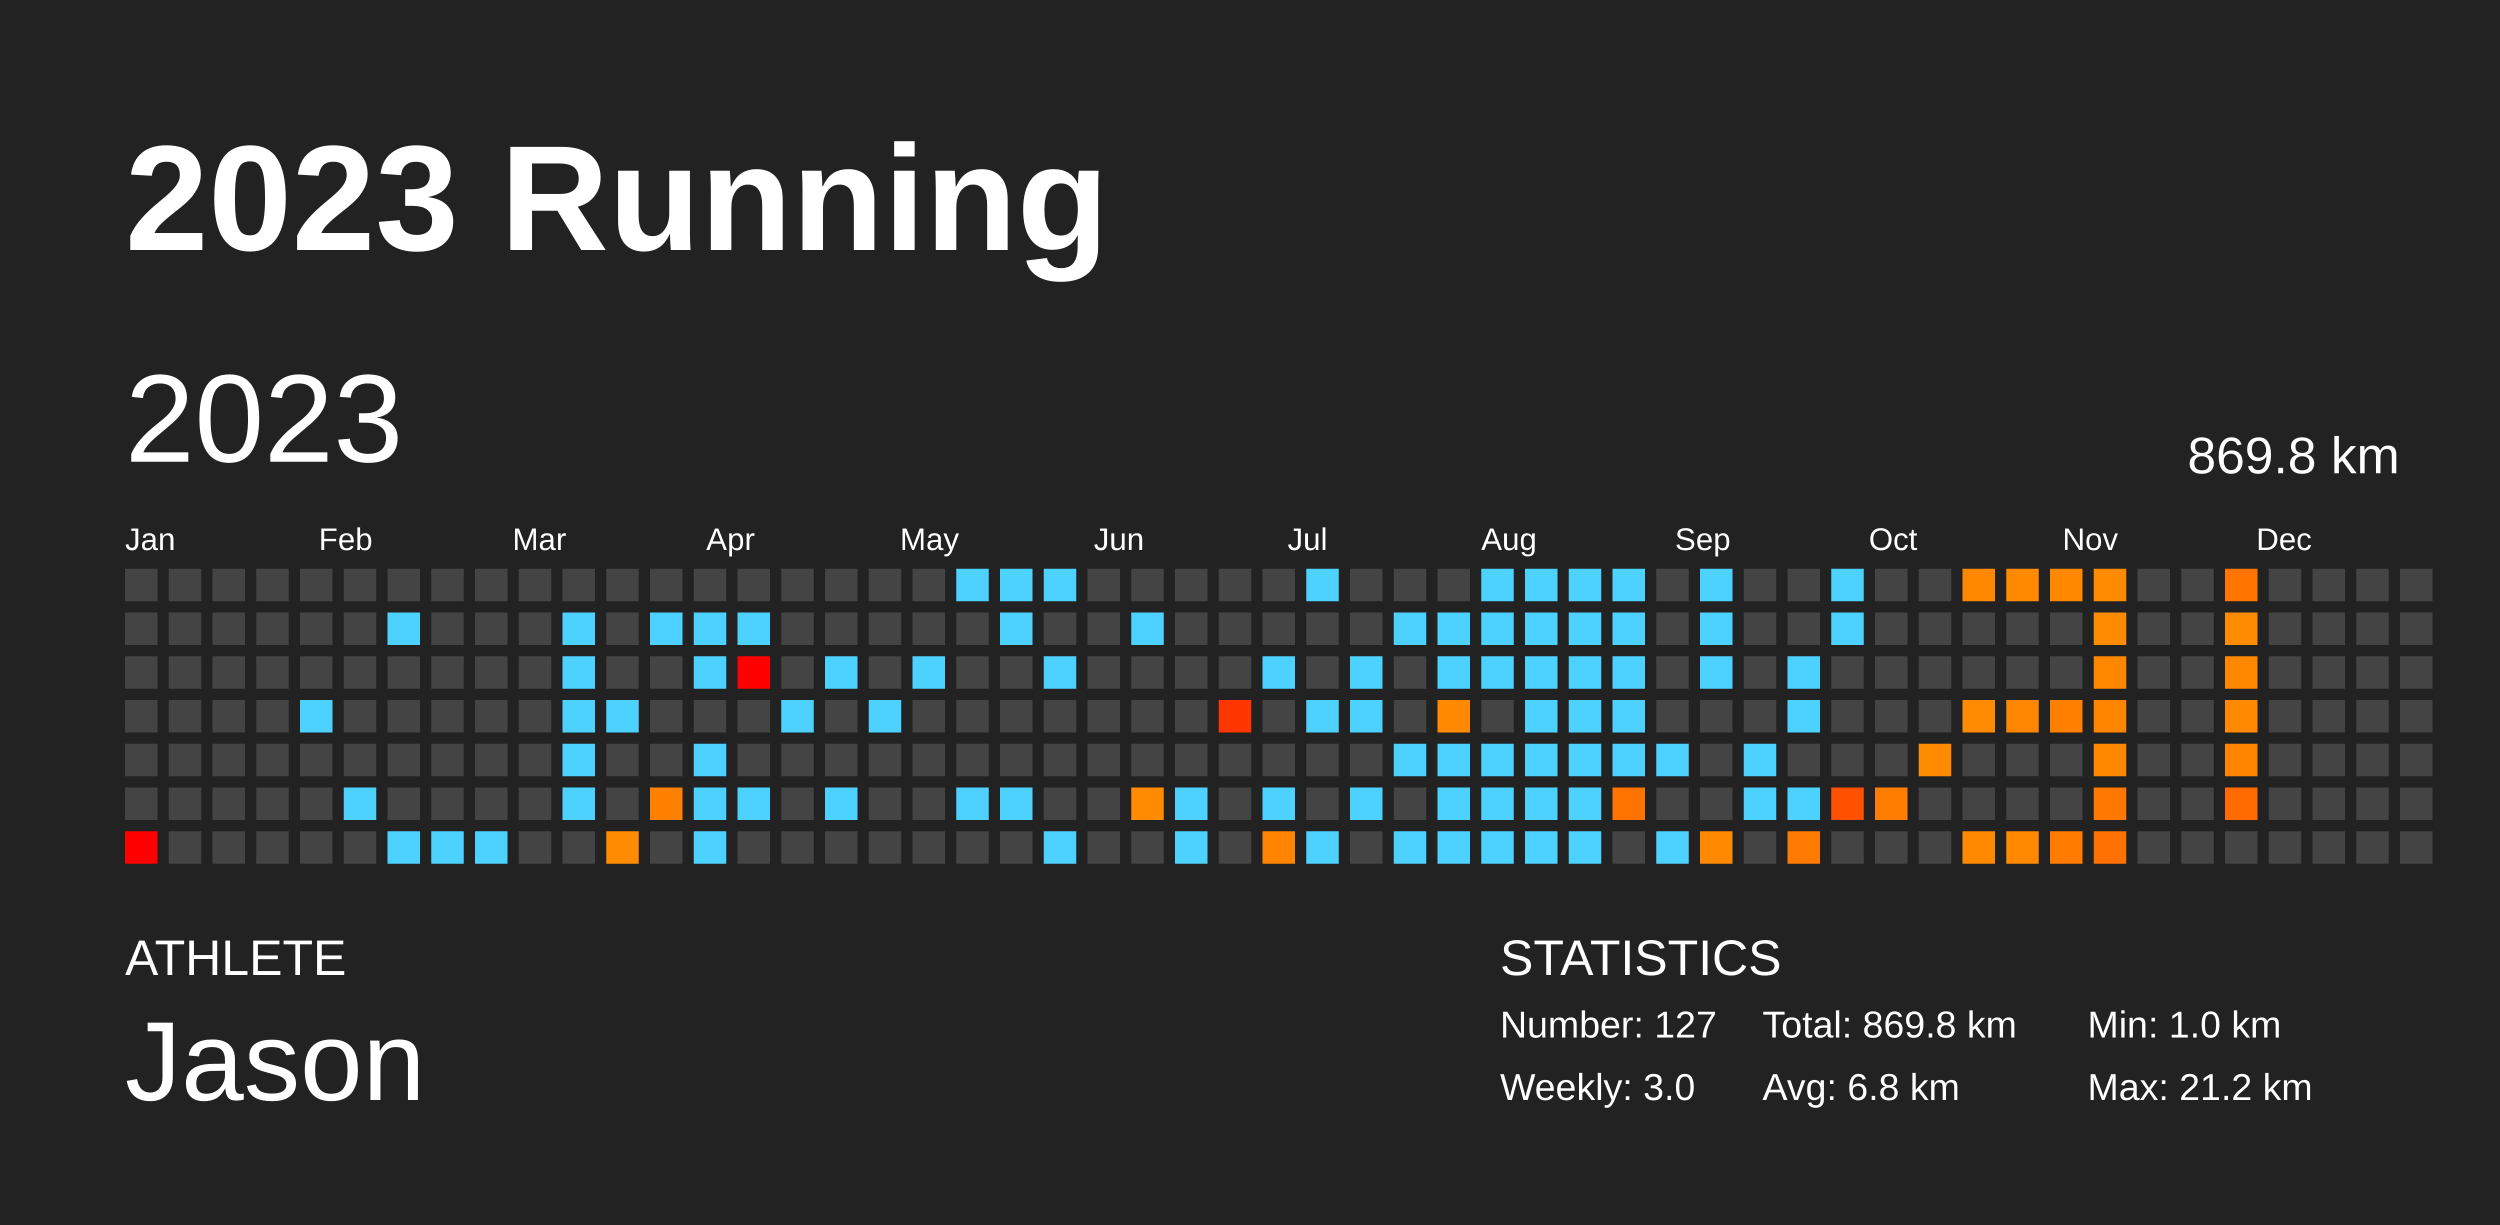
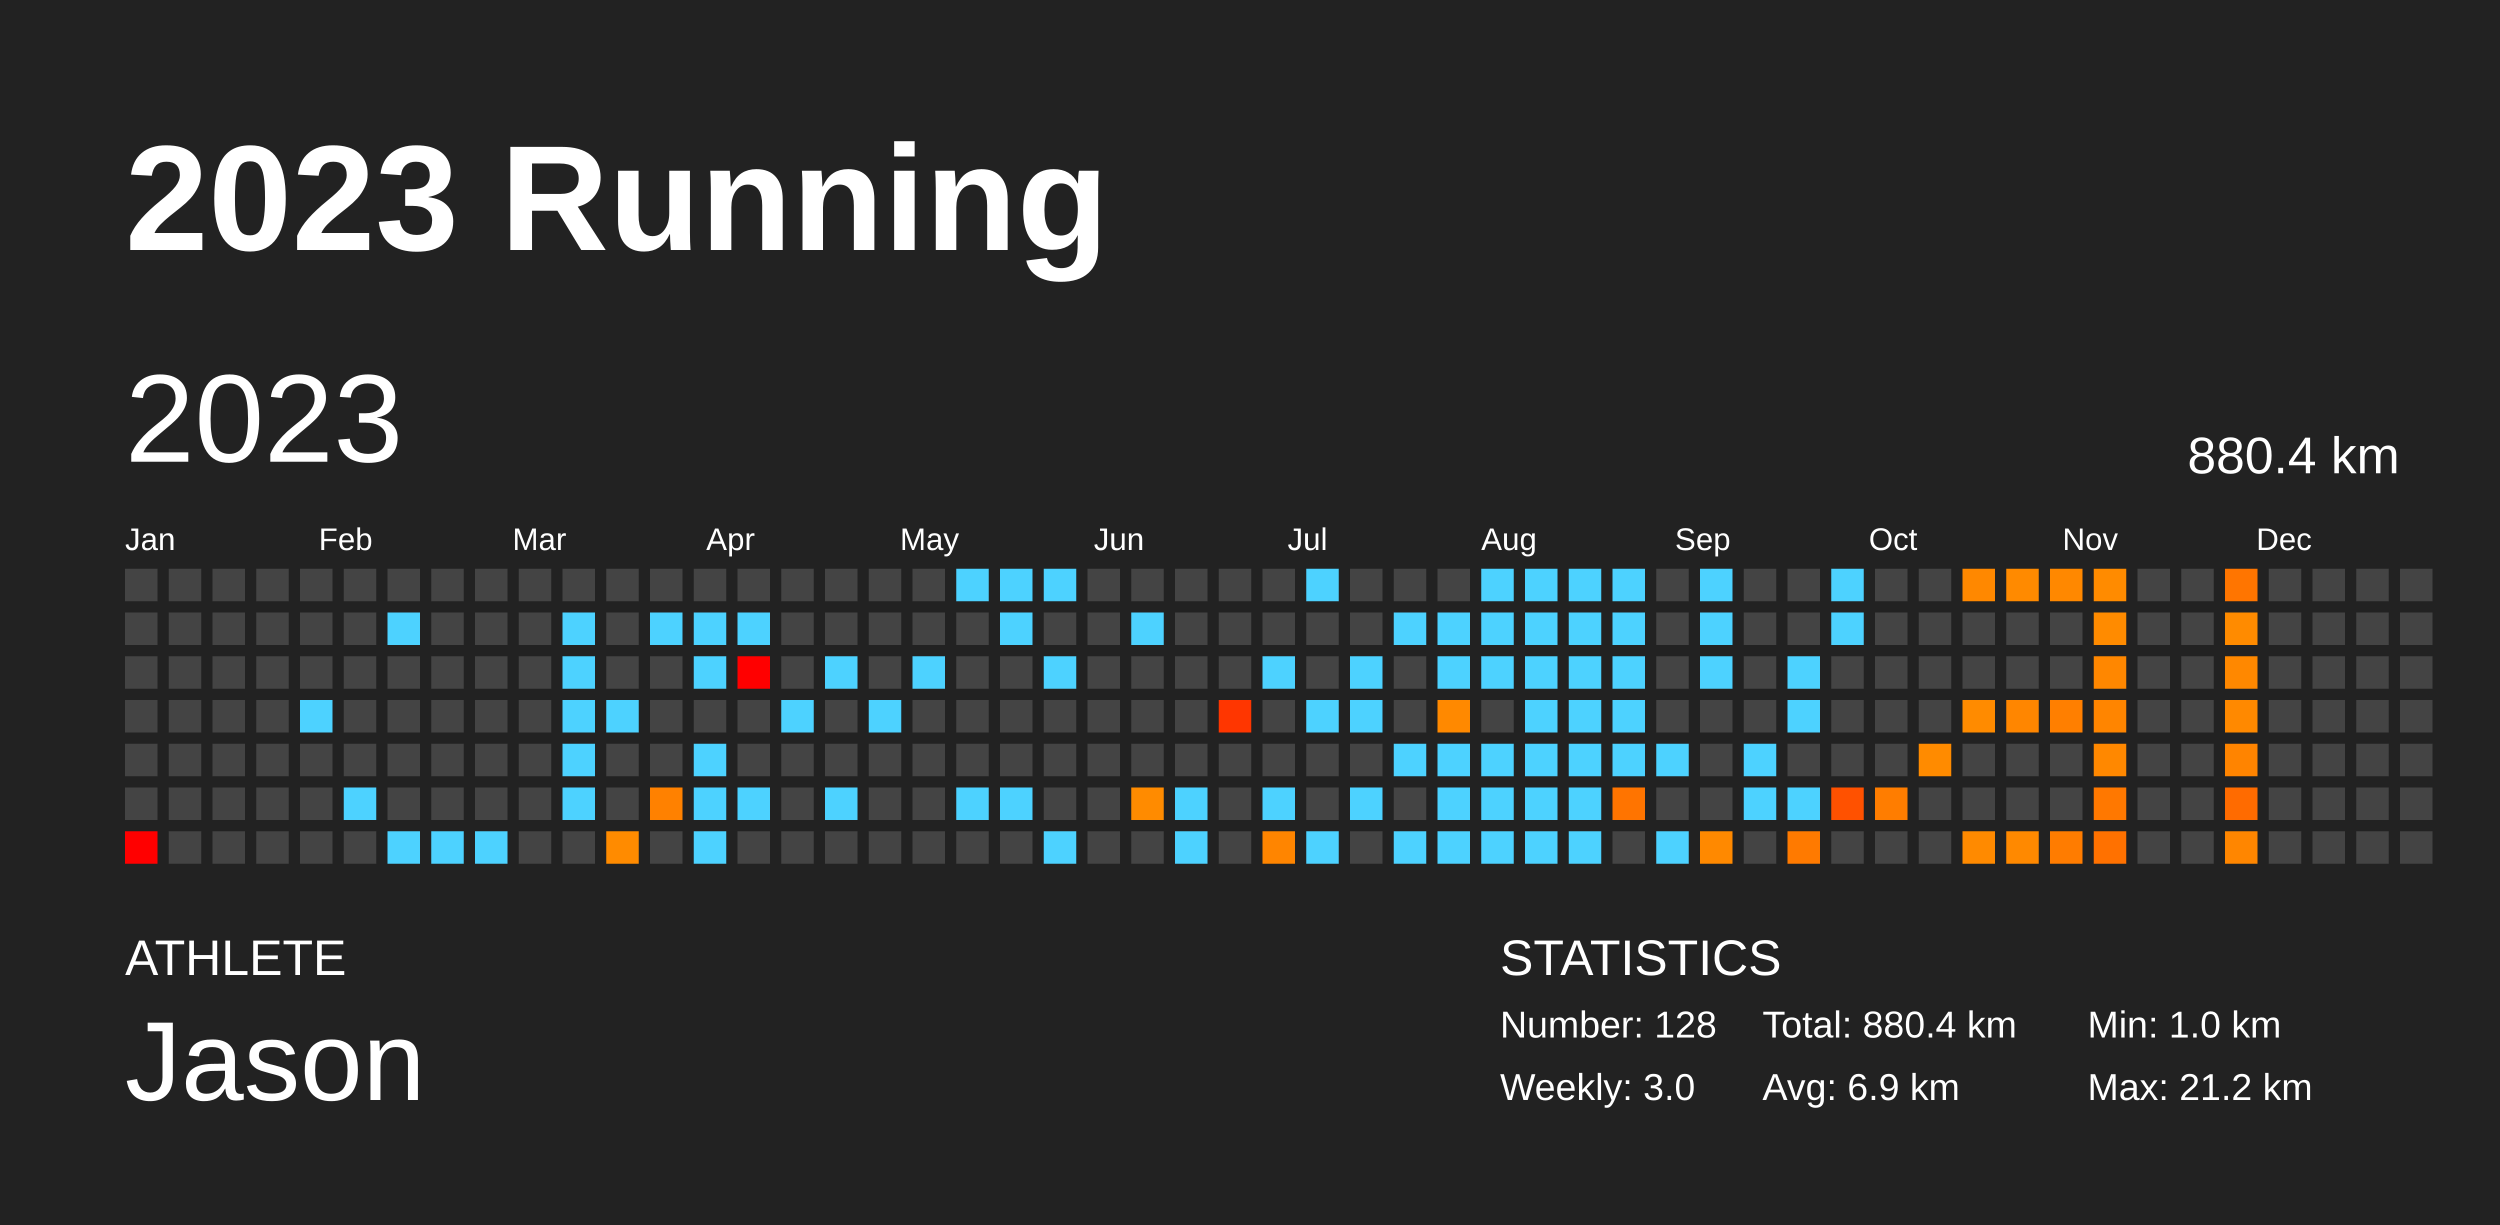
<svg xmlns="http://www.w3.org/2000/svg" baseProfile="full" height="98mm" version="1.1" viewBox="0,0,200,98" width="200mm">
  <defs />
  <rect fill="#222222" height="98" width="200" x="0" y="0" />
  <text fill="#FFFFFF" style="font-size:12px; font-family:Arial; font-weight:bold;" x="10" y="20">2023 Running</text>
  <text fill="#FFFFFF" style="font-size:4px; font-family:Arial" x="10" y="78">ATHLETE</text>
  <text fill="#FFFFFF" style="font-size:9px; font-family:Arial" x="10" y="88">Jason</text>
  <text fill="#FFFFFF" style="font-size:4px; font-family:Arial" x="120" y="78">STATISTICS</text>
-   <text fill="#FFFFFF" style="font-size:3px; font-family:Arial" x="120" y="83">Number: 127</text>
+   <text fill="#FFFFFF" style="font-size:3px; font-family:Arial" x="120" y="83">Number: 128</text>
  <text fill="#FFFFFF" style="font-size:3px; font-family:Arial" x="120" y="88">Weekly: 3.0</text>
-   <text fill="#FFFFFF" style="font-size:3px; font-family:Arial" x="141" y="83">Total: 869.8 km</text>
-   <text fill="#FFFFFF" style="font-size:3px; font-family:Arial" x="141" y="88">Avg: 6.8 km</text>
+   <text fill="#FFFFFF" style="font-size:3px; font-family:Arial" x="141" y="83">Total: 880.4 km</text>
+   <text fill="#FFFFFF" style="font-size:3px; font-family:Arial" x="141" y="88">Avg: 6.9 km</text>
  <text fill="#FFFFFF" style="font-size:3px; font-family:Arial" x="167" y="83">Min: 1.0 km</text>
  <text fill="#FFFFFF" style="font-size:3px; font-family:Arial" x="167" y="88">Max: 21.2 km</text>
  <text dominant-baseline="hanging" fill="#FFFFFF" style="font-size:10.0px; font-family:Arial;" x="10" y="30">2023</text>
-   <text dominant-baseline="hanging" fill="#FFFFFF" style="font-size:4.125px; font-family:Arial;" x="175" y="35">869.8 km</text>
+   <text dominant-baseline="hanging" fill="#FFFFFF" style="font-size:4.125px; font-family:Arial;" x="175" y="35">880.4 km</text>
  <text fill="#FFFFFF" style="font-size:2.5px; font-family:Arial" x="10.0" y="44">Jan</text>
  <text fill="#FFFFFF" style="font-size:2.5px; font-family:Arial" x="25.5" y="44">Feb</text>
  <text fill="#FFFFFF" style="font-size:2.5px; font-family:Arial" x="41.0" y="44">Mar</text>
  <text fill="#FFFFFF" style="font-size:2.5px; font-family:Arial" x="56.5" y="44">Apr</text>
  <text fill="#FFFFFF" style="font-size:2.5px; font-family:Arial" x="72.0" y="44">May</text>
  <text fill="#FFFFFF" style="font-size:2.5px; font-family:Arial" x="87.5" y="44">Jun</text>
  <text fill="#FFFFFF" style="font-size:2.5px; font-family:Arial" x="103.0" y="44">Jul</text>
  <text fill="#FFFFFF" style="font-size:2.5px; font-family:Arial" x="118.5" y="44">Aug</text>
  <text fill="#FFFFFF" style="font-size:2.5px; font-family:Arial" x="134.0" y="44">Sep</text>
  <text fill="#FFFFFF" style="font-size:2.5px; font-family:Arial" x="149.5" y="44">Oct</text>
  <text fill="#FFFFFF" style="font-size:2.5px; font-family:Arial" x="165.0" y="44">Nov</text>
  <text fill="#FFFFFF" style="font-size:2.5px; font-family:Arial" x="180.5" y="44">Dec</text>
  <rect fill="#444444" height="2.6" width="2.6" x="10.0" y="45.5" />
  <rect fill="#444444" height="2.6" width="2.6" x="10.0" y="49.0" />
  <rect fill="#444444" height="2.6" width="2.6" x="10.0" y="52.5" />
  <rect fill="#444444" height="2.6" width="2.6" x="10.0" y="56.0" />
  <rect fill="#444444" height="2.6" width="2.6" x="10.0" y="59.5" />
  <rect fill="#444444" height="2.6" width="2.6" x="10.0" y="63.0" />
  <rect fill="red" height="2.6" width="2.6" x="10.0" y="66.5" />
  <rect fill="#444444" height="2.6" width="2.6" x="13.5" y="45.5" />
  <rect fill="#444444" height="2.6" width="2.6" x="13.5" y="49.0" />
  <rect fill="#444444" height="2.6" width="2.6" x="13.5" y="52.5" />
  <rect fill="#444444" height="2.6" width="2.6" x="13.5" y="56.0" />
  <rect fill="#444444" height="2.6" width="2.6" x="13.5" y="59.5" />
  <rect fill="#444444" height="2.6" width="2.6" x="13.5" y="63.0" />
  <rect fill="#444444" height="2.6" width="2.6" x="13.5" y="66.5" />
  <rect fill="#444444" height="2.6" width="2.6" x="17.0" y="45.5" />
  <rect fill="#444444" height="2.6" width="2.6" x="17.0" y="49.0" />
  <rect fill="#444444" height="2.6" width="2.6" x="17.0" y="52.5" />
  <rect fill="#444444" height="2.6" width="2.6" x="17.0" y="56.0" />
  <rect fill="#444444" height="2.6" width="2.6" x="17.0" y="59.5" />
  <rect fill="#444444" height="2.6" width="2.6" x="17.0" y="63.0" />
  <rect fill="#444444" height="2.6" width="2.6" x="17.0" y="66.5" />
  <rect fill="#444444" height="2.6" width="2.6" x="20.5" y="45.5" />
  <rect fill="#444444" height="2.6" width="2.6" x="20.5" y="49.0" />
  <rect fill="#444444" height="2.6" width="2.6" x="20.5" y="52.5" />
  <rect fill="#444444" height="2.6" width="2.6" x="20.5" y="56.0" />
  <rect fill="#444444" height="2.6" width="2.6" x="20.5" y="59.5" />
  <rect fill="#444444" height="2.6" width="2.6" x="20.5" y="63.0" />
  <rect fill="#444444" height="2.6" width="2.6" x="20.5" y="66.5" />
  <rect fill="#444444" height="2.6" width="2.6" x="24.0" y="45.5" />
  <rect fill="#444444" height="2.6" width="2.6" x="24.0" y="49.0" />
  <rect fill="#444444" height="2.6" width="2.6" x="24.0" y="52.5" />
  <rect fill="#4dd2ff" height="2.6" width="2.6" x="24.0" y="56.0" />
  <rect fill="#444444" height="2.6" width="2.6" x="24.0" y="59.5" />
  <rect fill="#444444" height="2.6" width="2.6" x="24.0" y="63.0" />
  <rect fill="#444444" height="2.6" width="2.6" x="24.0" y="66.5" />
  <rect fill="#444444" height="2.6" width="2.6" x="27.5" y="45.5" />
  <rect fill="#444444" height="2.6" width="2.6" x="27.5" y="49.0" />
  <rect fill="#444444" height="2.6" width="2.6" x="27.5" y="52.5" />
  <rect fill="#444444" height="2.6" width="2.6" x="27.5" y="56.0" />
  <rect fill="#444444" height="2.6" width="2.6" x="27.5" y="59.5" />
  <rect fill="#4dd2ff" height="2.6" width="2.6" x="27.5" y="63.0" />
  <rect fill="#444444" height="2.6" width="2.6" x="27.5" y="66.5" />
  <rect fill="#444444" height="2.6" width="2.6" x="31.0" y="45.5" />
  <rect fill="#4dd2ff" height="2.6" width="2.6" x="31.0" y="49.0" />
  <rect fill="#444444" height="2.6" width="2.6" x="31.0" y="52.5" />
  <rect fill="#444444" height="2.6" width="2.6" x="31.0" y="56.0" />
  <rect fill="#444444" height="2.6" width="2.6" x="31.0" y="59.5" />
  <rect fill="#444444" height="2.6" width="2.6" x="31.0" y="63.0" />
  <rect fill="#4dd2ff" height="2.6" width="2.6" x="31.0" y="66.5" />
  <rect fill="#444444" height="2.6" width="2.6" x="34.5" y="45.5" />
  <rect fill="#444444" height="2.6" width="2.6" x="34.5" y="49.0" />
  <rect fill="#444444" height="2.6" width="2.6" x="34.5" y="52.5" />
  <rect fill="#444444" height="2.6" width="2.6" x="34.5" y="56.0" />
  <rect fill="#444444" height="2.6" width="2.6" x="34.5" y="59.5" />
  <rect fill="#444444" height="2.6" width="2.6" x="34.5" y="63.0" />
  <rect fill="#4dd2ff" height="2.6" width="2.6" x="34.5" y="66.5" />
  <rect fill="#444444" height="2.6" width="2.6" x="38.0" y="45.5" />
  <rect fill="#444444" height="2.6" width="2.6" x="38.0" y="49.0" />
  <rect fill="#444444" height="2.6" width="2.6" x="38.0" y="52.5" />
  <rect fill="#444444" height="2.6" width="2.6" x="38.0" y="56.0" />
  <rect fill="#444444" height="2.6" width="2.6" x="38.0" y="59.5" />
  <rect fill="#444444" height="2.6" width="2.6" x="38.0" y="63.0" />
  <rect fill="#4dd2ff" height="2.6" width="2.6" x="38.0" y="66.5" />
  <rect fill="#444444" height="2.6" width="2.6" x="41.5" y="45.5" />
  <rect fill="#444444" height="2.6" width="2.6" x="41.5" y="49.0" />
  <rect fill="#444444" height="2.6" width="2.6" x="41.5" y="52.5" />
  <rect fill="#444444" height="2.6" width="2.6" x="41.5" y="56.0" />
  <rect fill="#444444" height="2.6" width="2.6" x="41.5" y="59.5" />
  <rect fill="#444444" height="2.6" width="2.6" x="41.5" y="63.0" />
  <rect fill="#444444" height="2.6" width="2.6" x="41.5" y="66.5" />
  <rect fill="#444444" height="2.6" width="2.6" x="45.0" y="45.5" />
  <rect fill="#4dd2ff" height="2.6" width="2.6" x="45.0" y="49.0" />
  <rect fill="#4dd2ff" height="2.6" width="2.6" x="45.0" y="52.5" />
  <rect fill="#4dd2ff" height="2.6" width="2.6" x="45.0" y="56.0" />
  <rect fill="#4dd2ff" height="2.6" width="2.6" x="45.0" y="59.5" />
  <rect fill="#4dd2ff" height="2.6" width="2.6" x="45.0" y="63.0" />
  <rect fill="#444444" height="2.6" width="2.6" x="45.0" y="66.5" />
  <rect fill="#444444" height="2.6" width="2.6" x="48.5" y="45.5" />
  <rect fill="#444444" height="2.6" width="2.6" x="48.5" y="49.0" />
  <rect fill="#444444" height="2.6" width="2.6" x="48.5" y="52.5" />
  <rect fill="#4dd2ff" height="2.6" width="2.6" x="48.5" y="56.0" />
  <rect fill="#444444" height="2.6" width="2.6" x="48.5" y="59.5" />
  <rect fill="#444444" height="2.6" width="2.6" x="48.5" y="63.0" />
  <rect fill="#ff8b00" height="2.6" width="2.6" x="48.5" y="66.5" />
  <rect fill="#444444" height="2.6" width="2.6" x="52.0" y="45.5" />
  <rect fill="#4dd2ff" height="2.6" width="2.6" x="52.0" y="49.0" />
  <rect fill="#444444" height="2.6" width="2.6" x="52.0" y="52.5" />
  <rect fill="#444444" height="2.6" width="2.6" x="52.0" y="56.0" />
  <rect fill="#444444" height="2.6" width="2.6" x="52.0" y="59.5" />
  <rect fill="#ff8100" height="2.6" width="2.6" x="52.0" y="63.0" />
  <rect fill="#444444" height="2.6" width="2.6" x="52.0" y="66.5" />
  <rect fill="#444444" height="2.6" width="2.6" x="55.5" y="45.5" />
  <rect fill="#4dd2ff" height="2.6" width="2.6" x="55.5" y="49.0" />
  <rect fill="#4dd2ff" height="2.6" width="2.6" x="55.5" y="52.5" />
  <rect fill="#444444" height="2.6" width="2.6" x="55.5" y="56.0" />
  <rect fill="#4dd2ff" height="2.6" width="2.6" x="55.5" y="59.5" />
  <rect fill="#4dd2ff" height="2.6" width="2.6" x="55.5" y="63.0" />
  <rect fill="#4dd2ff" height="2.6" width="2.6" x="55.5" y="66.5" />
  <rect fill="#444444" height="2.6" width="2.6" x="59.0" y="45.5" />
  <rect fill="#4dd2ff" height="2.6" width="2.6" x="59.0" y="49.0" />
  <rect fill="red" height="2.6" width="2.6" x="59.0" y="52.5" />
  <rect fill="#444444" height="2.6" width="2.6" x="59.0" y="56.0" />
  <rect fill="#444444" height="2.6" width="2.6" x="59.0" y="59.5" />
  <rect fill="#4dd2ff" height="2.6" width="2.6" x="59.0" y="63.0" />
  <rect fill="#444444" height="2.6" width="2.6" x="59.0" y="66.5" />
  <rect fill="#444444" height="2.6" width="2.6" x="62.5" y="45.5" />
  <rect fill="#444444" height="2.6" width="2.6" x="62.5" y="49.0" />
  <rect fill="#444444" height="2.6" width="2.6" x="62.5" y="52.5" />
  <rect fill="#4dd2ff" height="2.6" width="2.6" x="62.5" y="56.0" />
  <rect fill="#444444" height="2.6" width="2.6" x="62.5" y="59.5" />
  <rect fill="#444444" height="2.6" width="2.6" x="62.5" y="63.0" />
  <rect fill="#444444" height="2.6" width="2.6" x="62.5" y="66.5" />
  <rect fill="#444444" height="2.6" width="2.6" x="66.0" y="45.5" />
  <rect fill="#444444" height="2.6" width="2.6" x="66.0" y="49.0" />
  <rect fill="#4dd2ff" height="2.6" width="2.6" x="66.0" y="52.5" />
  <rect fill="#444444" height="2.6" width="2.6" x="66.0" y="56.0" />
  <rect fill="#444444" height="2.6" width="2.6" x="66.0" y="59.5" />
  <rect fill="#4dd2ff" height="2.6" width="2.6" x="66.0" y="63.0" />
  <rect fill="#444444" height="2.6" width="2.6" x="66.0" y="66.5" />
  <rect fill="#444444" height="2.6" width="2.6" x="69.5" y="45.5" />
  <rect fill="#444444" height="2.6" width="2.6" x="69.5" y="49.0" />
  <rect fill="#444444" height="2.6" width="2.6" x="69.5" y="52.5" />
  <rect fill="#4dd2ff" height="2.6" width="2.6" x="69.5" y="56.0" />
  <rect fill="#444444" height="2.6" width="2.6" x="69.5" y="59.5" />
  <rect fill="#444444" height="2.6" width="2.6" x="69.5" y="63.0" />
  <rect fill="#444444" height="2.6" width="2.6" x="69.5" y="66.5" />
  <rect fill="#444444" height="2.6" width="2.6" x="73.0" y="45.5" />
  <rect fill="#444444" height="2.6" width="2.6" x="73.0" y="49.0" />
  <rect fill="#4dd2ff" height="2.6" width="2.6" x="73.0" y="52.5" />
  <rect fill="#444444" height="2.6" width="2.6" x="73.0" y="56.0" />
  <rect fill="#444444" height="2.6" width="2.6" x="73.0" y="59.5" />
  <rect fill="#444444" height="2.6" width="2.6" x="73.0" y="63.0" />
  <rect fill="#444444" height="2.6" width="2.6" x="73.0" y="66.5" />
  <rect fill="#4dd2ff" height="2.6" width="2.6" x="76.5" y="45.5" />
  <rect fill="#444444" height="2.6" width="2.6" x="76.5" y="49.0" />
  <rect fill="#444444" height="2.6" width="2.6" x="76.5" y="52.5" />
  <rect fill="#444444" height="2.6" width="2.6" x="76.5" y="56.0" />
  <rect fill="#444444" height="2.6" width="2.6" x="76.5" y="59.5" />
  <rect fill="#4dd2ff" height="2.6" width="2.6" x="76.5" y="63.0" />
  <rect fill="#444444" height="2.6" width="2.6" x="76.5" y="66.5" />
  <rect fill="#4dd2ff" height="2.6" width="2.6" x="80.0" y="45.5" />
  <rect fill="#4dd2ff" height="2.6" width="2.6" x="80.0" y="49.0" />
  <rect fill="#444444" height="2.6" width="2.6" x="80.0" y="52.5" />
  <rect fill="#444444" height="2.6" width="2.6" x="80.0" y="56.0" />
  <rect fill="#444444" height="2.6" width="2.6" x="80.0" y="59.5" />
  <rect fill="#4dd2ff" height="2.6" width="2.6" x="80.0" y="63.0" />
  <rect fill="#444444" height="2.6" width="2.6" x="80.0" y="66.5" />
  <rect fill="#4dd2ff" height="2.6" width="2.6" x="83.5" y="45.5" />
  <rect fill="#444444" height="2.6" width="2.6" x="83.5" y="49.0" />
  <rect fill="#4dd2ff" height="2.6" width="2.6" x="83.5" y="52.5" />
  <rect fill="#444444" height="2.6" width="2.6" x="83.5" y="56.0" />
  <rect fill="#444444" height="2.6" width="2.6" x="83.5" y="59.5" />
  <rect fill="#444444" height="2.6" width="2.6" x="83.5" y="63.0" />
  <rect fill="#4dd2ff" height="2.6" width="2.6" x="83.5" y="66.5" />
  <rect fill="#444444" height="2.6" width="2.6" x="87.0" y="45.5" />
  <rect fill="#444444" height="2.6" width="2.6" x="87.0" y="49.0" />
  <rect fill="#444444" height="2.6" width="2.6" x="87.0" y="52.5" />
  <rect fill="#444444" height="2.6" width="2.6" x="87.0" y="56.0" />
  <rect fill="#444444" height="2.6" width="2.6" x="87.0" y="59.5" />
  <rect fill="#444444" height="2.6" width="2.6" x="87.0" y="63.0" />
  <rect fill="#444444" height="2.6" width="2.6" x="87.0" y="66.5" />
  <rect fill="#444444" height="2.6" width="2.6" x="90.5" y="45.5" />
  <rect fill="#4dd2ff" height="2.6" width="2.6" x="90.5" y="49.0" />
  <rect fill="#444444" height="2.6" width="2.6" x="90.5" y="52.5" />
  <rect fill="#444444" height="2.6" width="2.6" x="90.5" y="56.0" />
  <rect fill="#444444" height="2.6" width="2.6" x="90.5" y="59.5" />
  <rect fill="#ff8b00" height="2.6" width="2.6" x="90.5" y="63.0" />
  <rect fill="#444444" height="2.6" width="2.6" x="90.5" y="66.5" />
  <rect fill="#444444" height="2.6" width="2.6" x="94.0" y="45.5" />
  <rect fill="#444444" height="2.6" width="2.6" x="94.0" y="49.0" />
  <rect fill="#444444" height="2.6" width="2.6" x="94.0" y="52.5" />
  <rect fill="#444444" height="2.6" width="2.6" x="94.0" y="56.0" />
  <rect fill="#444444" height="2.6" width="2.6" x="94.0" y="59.5" />
  <rect fill="#4dd2ff" height="2.6" width="2.6" x="94.0" y="63.0" />
  <rect fill="#4dd2ff" height="2.6" width="2.6" x="94.0" y="66.5" />
  <rect fill="#444444" height="2.6" width="2.6" x="97.5" y="45.5" />
  <rect fill="#444444" height="2.6" width="2.6" x="97.5" y="49.0" />
  <rect fill="#444444" height="2.6" width="2.6" x="97.5" y="52.5" />
  <rect fill="#ff3600" height="2.6" width="2.6" x="97.5" y="56.0" />
  <rect fill="#444444" height="2.6" width="2.6" x="97.5" y="59.5" />
  <rect fill="#444444" height="2.6" width="2.6" x="97.5" y="63.0" />
  <rect fill="#444444" height="2.6" width="2.6" x="97.5" y="66.5" />
  <rect fill="#444444" height="2.6" width="2.6" x="101.0" y="45.5" />
  <rect fill="#444444" height="2.6" width="2.6" x="101.0" y="49.0" />
  <rect fill="#4dd2ff" height="2.6" width="2.6" x="101.0" y="52.5" />
  <rect fill="#444444" height="2.6" width="2.6" x="101.0" y="56.0" />
  <rect fill="#444444" height="2.6" width="2.6" x="101.0" y="59.5" />
  <rect fill="#4dd2ff" height="2.6" width="2.6" x="101.0" y="63.0" />
  <rect fill="#ff8500" height="2.6" width="2.6" x="101.0" y="66.5" />
  <rect fill="#4dd2ff" height="2.6" width="2.6" x="104.5" y="45.5" />
  <rect fill="#444444" height="2.6" width="2.6" x="104.5" y="49.0" />
  <rect fill="#444444" height="2.6" width="2.6" x="104.5" y="52.5" />
  <rect fill="#4dd2ff" height="2.6" width="2.6" x="104.5" y="56.0" />
  <rect fill="#444444" height="2.6" width="2.6" x="104.5" y="59.5" />
  <rect fill="#444444" height="2.6" width="2.6" x="104.5" y="63.0" />
  <rect fill="#4dd2ff" height="2.6" width="2.6" x="104.5" y="66.5" />
  <rect fill="#444444" height="2.6" width="2.6" x="108.0" y="45.5" />
  <rect fill="#444444" height="2.6" width="2.6" x="108.0" y="49.0" />
  <rect fill="#4dd2ff" height="2.6" width="2.6" x="108.0" y="52.5" />
  <rect fill="#4dd2ff" height="2.6" width="2.6" x="108.0" y="56.0" />
  <rect fill="#444444" height="2.6" width="2.6" x="108.0" y="59.5" />
  <rect fill="#4dd2ff" height="2.6" width="2.6" x="108.0" y="63.0" />
  <rect fill="#444444" height="2.6" width="2.6" x="108.0" y="66.5" />
  <rect fill="#444444" height="2.6" width="2.6" x="111.5" y="45.5" />
  <rect fill="#4dd2ff" height="2.6" width="2.6" x="111.5" y="49.0" />
  <rect fill="#444444" height="2.6" width="2.6" x="111.5" y="52.5" />
  <rect fill="#444444" height="2.6" width="2.6" x="111.5" y="56.0" />
  <rect fill="#4dd2ff" height="2.6" width="2.6" x="111.5" y="59.5" />
  <rect fill="#444444" height="2.6" width="2.6" x="111.5" y="63.0" />
  <rect fill="#4dd2ff" height="2.6" width="2.6" x="111.5" y="66.5" />
  <rect fill="#444444" height="2.6" width="2.6" x="115.0" y="45.5" />
  <rect fill="#4dd2ff" height="2.6" width="2.6" x="115.0" y="49.0" />
  <rect fill="#4dd2ff" height="2.6" width="2.6" x="115.0" y="52.5" />
  <rect fill="#ff8900" height="2.6" width="2.6" x="115.0" y="56.0" />
  <rect fill="#4dd2ff" height="2.6" width="2.6" x="115.0" y="59.5" />
  <rect fill="#4dd2ff" height="2.6" width="2.6" x="115.0" y="63.0" />
  <rect fill="#4dd2ff" height="2.6" width="2.6" x="115.0" y="66.5" />
  <rect fill="#4dd2ff" height="2.6" width="2.6" x="118.5" y="45.5" />
  <rect fill="#4dd2ff" height="2.6" width="2.6" x="118.5" y="49.0" />
  <rect fill="#4dd2ff" height="2.6" width="2.6" x="118.5" y="52.5" />
  <rect fill="#444444" height="2.6" width="2.6" x="118.5" y="56.0" />
  <rect fill="#4dd2ff" height="2.6" width="2.6" x="118.5" y="59.5" />
  <rect fill="#4dd2ff" height="2.6" width="2.6" x="118.5" y="63.0" />
  <rect fill="#4dd2ff" height="2.6" width="2.6" x="118.5" y="66.5" />
  <rect fill="#4dd2ff" height="2.6" width="2.6" x="122.0" y="45.5" />
  <rect fill="#4dd2ff" height="2.6" width="2.6" x="122.0" y="49.0" />
  <rect fill="#4dd2ff" height="2.6" width="2.6" x="122.0" y="52.5" />
  <rect fill="#4dd2ff" height="2.6" width="2.6" x="122.0" y="56.0" />
  <rect fill="#4dd2ff" height="2.6" width="2.6" x="122.0" y="59.5" />
  <rect fill="#4dd2ff" height="2.6" width="2.6" x="122.0" y="63.0" />
  <rect fill="#4dd2ff" height="2.6" width="2.6" x="122.0" y="66.5" />
  <rect fill="#4dd2ff" height="2.6" width="2.6" x="125.5" y="45.5" />
  <rect fill="#4dd2ff" height="2.6" width="2.6" x="125.5" y="49.0" />
  <rect fill="#4dd2ff" height="2.6" width="2.6" x="125.5" y="52.5" />
  <rect fill="#4dd2ff" height="2.6" width="2.6" x="125.5" y="56.0" />
  <rect fill="#4dd2ff" height="2.6" width="2.6" x="125.5" y="59.5" />
  <rect fill="#4dd2ff" height="2.6" width="2.6" x="125.5" y="63.0" />
  <rect fill="#4dd2ff" height="2.6" width="2.6" x="125.5" y="66.5" />
  <rect fill="#4dd2ff" height="2.6" width="2.6" x="129.0" y="45.5" />
  <rect fill="#4dd2ff" height="2.6" width="2.6" x="129.0" y="49.0" />
  <rect fill="#4dd2ff" height="2.6" width="2.6" x="129.0" y="52.5" />
  <rect fill="#4dd2ff" height="2.6" width="2.6" x="129.0" y="56.0" />
  <rect fill="#4dd2ff" height="2.6" width="2.6" x="129.0" y="59.5" />
  <rect fill="#ff7400" height="2.6" width="2.6" x="129.0" y="63.0" />
  <rect fill="#444444" height="2.6" width="2.6" x="129.0" y="66.5" />
  <rect fill="#444444" height="2.6" width="2.6" x="132.5" y="45.5" />
  <rect fill="#444444" height="2.6" width="2.6" x="132.5" y="49.0" />
  <rect fill="#444444" height="2.6" width="2.6" x="132.5" y="52.5" />
  <rect fill="#444444" height="2.6" width="2.6" x="132.5" y="56.0" />
  <rect fill="#4dd2ff" height="2.6" width="2.6" x="132.5" y="59.5" />
  <rect fill="#444444" height="2.6" width="2.6" x="132.5" y="63.0" />
  <rect fill="#4dd2ff" height="2.6" width="2.6" x="132.5" y="66.5" />
  <rect fill="#4dd2ff" height="2.6" width="2.6" x="136.0" y="45.5" />
  <rect fill="#4dd2ff" height="2.6" width="2.6" x="136.0" y="49.0" />
  <rect fill="#4dd2ff" height="2.6" width="2.6" x="136.0" y="52.5" />
  <rect fill="#444444" height="2.6" width="2.6" x="136.0" y="56.0" />
  <rect fill="#444444" height="2.6" width="2.6" x="136.0" y="59.5" />
  <rect fill="#444444" height="2.6" width="2.6" x="136.0" y="63.0" />
  <rect fill="#ff8900" height="2.6" width="2.6" x="136.0" y="66.5" />
  <rect fill="#444444" height="2.6" width="2.6" x="139.5" y="45.5" />
  <rect fill="#444444" height="2.6" width="2.6" x="139.5" y="49.0" />
  <rect fill="#444444" height="2.6" width="2.6" x="139.5" y="52.5" />
  <rect fill="#444444" height="2.6" width="2.6" x="139.5" y="56.0" />
  <rect fill="#4dd2ff" height="2.6" width="2.6" x="139.5" y="59.5" />
  <rect fill="#4dd2ff" height="2.6" width="2.6" x="139.5" y="63.0" />
  <rect fill="#444444" height="2.6" width="2.6" x="139.5" y="66.5" />
  <rect fill="#444444" height="2.6" width="2.6" x="143.0" y="45.5" />
  <rect fill="#444444" height="2.6" width="2.6" x="143.0" y="49.0" />
  <rect fill="#4dd2ff" height="2.6" width="2.6" x="143.0" y="52.5" />
  <rect fill="#4dd2ff" height="2.6" width="2.6" x="143.0" y="56.0" />
  <rect fill="#444444" height="2.6" width="2.6" x="143.0" y="59.5" />
  <rect fill="#4dd2ff" height="2.6" width="2.6" x="143.0" y="63.0" />
  <rect fill="#ff7a00" height="2.6" width="2.6" x="143.0" y="66.5" />
  <rect fill="#4dd2ff" height="2.6" width="2.6" x="146.5" y="45.5" />
  <rect fill="#4dd2ff" height="2.6" width="2.6" x="146.5" y="49.0" />
  <rect fill="#444444" height="2.6" width="2.6" x="146.5" y="52.5" />
  <rect fill="#444444" height="2.6" width="2.6" x="146.5" y="56.0" />
  <rect fill="#444444" height="2.6" width="2.6" x="146.5" y="59.5" />
  <rect fill="#ff5100" height="2.6" width="2.6" x="146.5" y="63.0" />
  <rect fill="#444444" height="2.6" width="2.6" x="146.5" y="66.5" />
  <rect fill="#444444" height="2.6" width="2.6" x="150.0" y="45.5" />
  <rect fill="#444444" height="2.6" width="2.6" x="150.0" y="49.0" />
  <rect fill="#444444" height="2.6" width="2.6" x="150.0" y="52.5" />
  <rect fill="#444444" height="2.6" width="2.6" x="150.0" y="56.0" />
  <rect fill="#444444" height="2.6" width="2.6" x="150.0" y="59.5" />
  <rect fill="#ff7d00" height="2.6" width="2.6" x="150.0" y="63.0" />
  <rect fill="#444444" height="2.6" width="2.6" x="150.0" y="66.5" />
  <rect fill="#444444" height="2.6" width="2.6" x="153.5" y="45.5" />
  <rect fill="#444444" height="2.6" width="2.6" x="153.5" y="49.0" />
  <rect fill="#444444" height="2.6" width="2.6" x="153.5" y="52.5" />
  <rect fill="#444444" height="2.6" width="2.6" x="153.5" y="56.0" />
  <rect fill="#ff8b00" height="2.6" width="2.6" x="153.5" y="59.5" />
  <rect fill="#444444" height="2.6" width="2.6" x="153.5" y="63.0" />
  <rect fill="#444444" height="2.6" width="2.6" x="153.5" y="66.5" />
  <rect fill="#ff8800" height="2.6" width="2.6" x="157.0" y="45.5" />
  <rect fill="#444444" height="2.6" width="2.6" x="157.0" y="49.0" />
  <rect fill="#444444" height="2.6" width="2.6" x="157.0" y="52.5" />
  <rect fill="#ff8b00" height="2.6" width="2.6" x="157.0" y="56.0" />
  <rect fill="#444444" height="2.6" width="2.6" x="157.0" y="59.5" />
  <rect fill="#444444" height="2.6" width="2.6" x="157.0" y="63.0" />
  <rect fill="#ff8a00" height="2.6" width="2.6" x="157.0" y="66.5" />
  <rect fill="#ff8a00" height="2.6" width="2.6" x="160.5" y="45.5" />
  <rect fill="#444444" height="2.6" width="2.6" x="160.5" y="49.0" />
  <rect fill="#444444" height="2.6" width="2.6" x="160.5" y="52.5" />
  <rect fill="#ff8600" height="2.6" width="2.6" x="160.5" y="56.0" />
  <rect fill="#444444" height="2.6" width="2.6" x="160.5" y="59.5" />
  <rect fill="#444444" height="2.6" width="2.6" x="160.5" y="63.0" />
  <rect fill="#ff8900" height="2.6" width="2.6" x="160.5" y="66.5" />
  <rect fill="#ff8800" height="2.6" width="2.6" x="164.0" y="45.5" />
  <rect fill="#444444" height="2.6" width="2.6" x="164.0" y="49.0" />
  <rect fill="#444444" height="2.6" width="2.6" x="164.0" y="52.5" />
  <rect fill="#ff7f00" height="2.6" width="2.6" x="164.0" y="56.0" />
  <rect fill="#444444" height="2.6" width="2.6" x="164.0" y="59.5" />
  <rect fill="#444444" height="2.6" width="2.6" x="164.0" y="63.0" />
  <rect fill="#ff7c00" height="2.6" width="2.6" x="164.0" y="66.5" />
  <rect fill="#ff8b00" height="2.6" width="2.6" x="167.5" y="45.5" />
  <rect fill="#ff8b00" height="2.6" width="2.6" x="167.5" y="49.0" />
  <rect fill="#ff8700" height="2.6" width="2.6" x="167.5" y="52.5" />
  <rect fill="#ff8500" height="2.6" width="2.6" x="167.5" y="56.0" />
  <rect fill="#ff8800" height="2.6" width="2.6" x="167.5" y="59.5" />
  <rect fill="#ff7800" height="2.6" width="2.6" x="167.5" y="63.0" />
  <rect fill="#ff7100" height="2.6" width="2.6" x="167.5" y="66.5" />
  <rect fill="#444444" height="2.6" width="2.6" x="171.0" y="45.5" />
  <rect fill="#444444" height="2.6" width="2.6" x="171.0" y="49.0" />
  <rect fill="#444444" height="2.6" width="2.6" x="171.0" y="52.5" />
  <rect fill="#444444" height="2.6" width="2.6" x="171.0" y="56.0" />
  <rect fill="#444444" height="2.6" width="2.6" x="171.0" y="59.5" />
  <rect fill="#444444" height="2.6" width="2.6" x="171.0" y="63.0" />
  <rect fill="#444444" height="2.6" width="2.6" x="171.0" y="66.5" />
  <rect fill="#444444" height="2.6" width="2.6" x="174.5" y="45.5" />
  <rect fill="#444444" height="2.6" width="2.6" x="174.5" y="49.0" />
  <rect fill="#444444" height="2.6" width="2.6" x="174.5" y="52.5" />
  <rect fill="#444444" height="2.6" width="2.6" x="174.5" y="56.0" />
  <rect fill="#444444" height="2.6" width="2.6" x="174.5" y="59.5" />
  <rect fill="#444444" height="2.6" width="2.6" x="174.5" y="63.0" />
  <rect fill="#444444" height="2.6" width="2.6" x="174.5" y="66.5" />
  <rect fill="#ff7500" height="2.6" width="2.6" x="178.0" y="45.5" />
  <rect fill="#ff8b00" height="2.6" width="2.6" x="178.0" y="49.0" />
  <rect fill="#ff8800" height="2.6" width="2.6" x="178.0" y="52.5" />
  <rect fill="#ff8900" height="2.6" width="2.6" x="178.0" y="56.0" />
  <rect fill="#ff8400" height="2.6" width="2.6" x="178.0" y="59.5" />
  <rect fill="#ff6b00" height="2.6" width="2.6" x="178.0" y="63.0" />
-   <rect fill="#444444" height="2.6" width="2.6" x="178.0" y="66.5" />
+   <rect fill="#ff8600" height="2.6" width="2.6" x="178.0" y="66.5" />
  <rect fill="#444444" height="2.6" width="2.6" x="181.5" y="45.5" />
  <rect fill="#444444" height="2.6" width="2.6" x="181.5" y="49.0" />
  <rect fill="#444444" height="2.6" width="2.6" x="181.5" y="52.5" />
  <rect fill="#444444" height="2.6" width="2.6" x="181.5" y="56.0" />
  <rect fill="#444444" height="2.6" width="2.6" x="181.5" y="59.5" />
  <rect fill="#444444" height="2.6" width="2.6" x="181.5" y="63.0" />
  <rect fill="#444444" height="2.6" width="2.6" x="181.5" y="66.5" />
  <rect fill="#444444" height="2.6" width="2.6" x="185.0" y="45.5" />
  <rect fill="#444444" height="2.6" width="2.6" x="185.0" y="49.0" />
  <rect fill="#444444" height="2.6" width="2.6" x="185.0" y="52.5" />
  <rect fill="#444444" height="2.6" width="2.6" x="185.0" y="56.0" />
  <rect fill="#444444" height="2.6" width="2.6" x="185.0" y="59.5" />
  <rect fill="#444444" height="2.6" width="2.6" x="185.0" y="63.0" />
  <rect fill="#444444" height="2.6" width="2.6" x="185.0" y="66.5" />
  <rect fill="#444444" height="2.6" width="2.6" x="188.5" y="45.5" />
  <rect fill="#444444" height="2.6" width="2.6" x="188.5" y="49.0" />
  <rect fill="#444444" height="2.6" width="2.6" x="188.5" y="52.5" />
  <rect fill="#444444" height="2.6" width="2.6" x="188.5" y="56.0" />
  <rect fill="#444444" height="2.6" width="2.6" x="188.5" y="59.5" />
  <rect fill="#444444" height="2.6" width="2.6" x="188.5" y="63.0" />
  <rect fill="#444444" height="2.6" width="2.6" x="188.5" y="66.5" />
  <rect fill="#444444" height="2.6" width="2.6" x="192.0" y="45.5" />
  <rect fill="#444444" height="2.6" width="2.6" x="192.0" y="49.0" />
  <rect fill="#444444" height="2.6" width="2.6" x="192.0" y="52.5" />
  <rect fill="#444444" height="2.6" width="2.6" x="192.0" y="56.0" />
  <rect fill="#444444" height="2.6" width="2.6" x="192.0" y="59.5" />
  <rect fill="#444444" height="2.6" width="2.6" x="192.0" y="63.0" />
  <rect fill="#444444" height="2.6" width="2.6" x="192.0" y="66.5" />
</svg>
